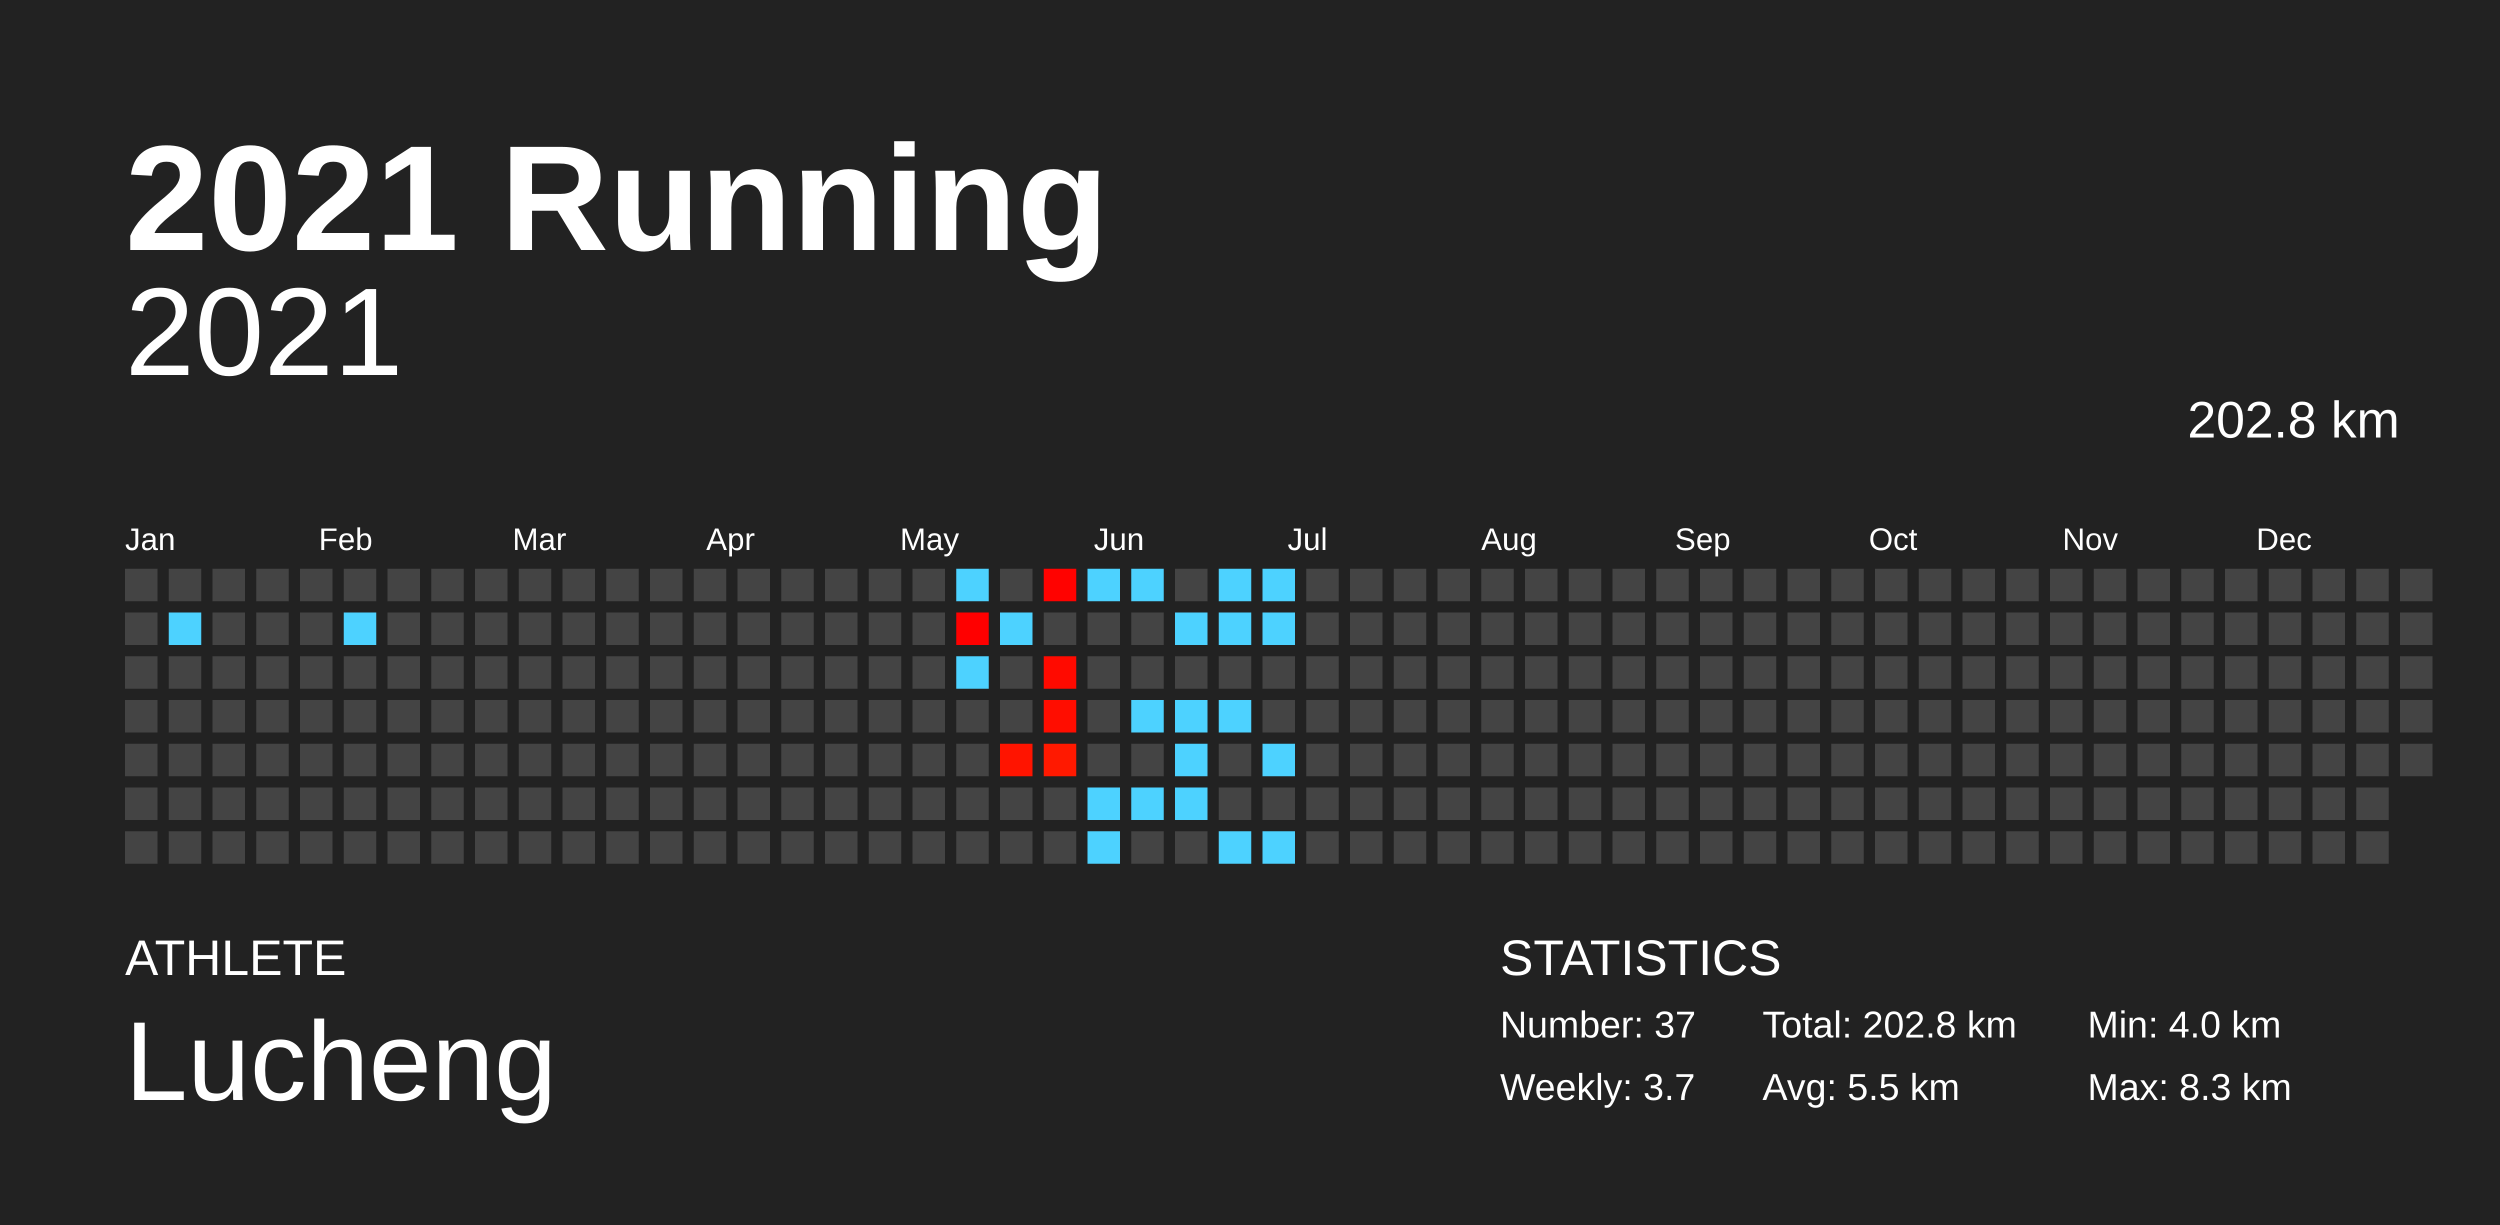
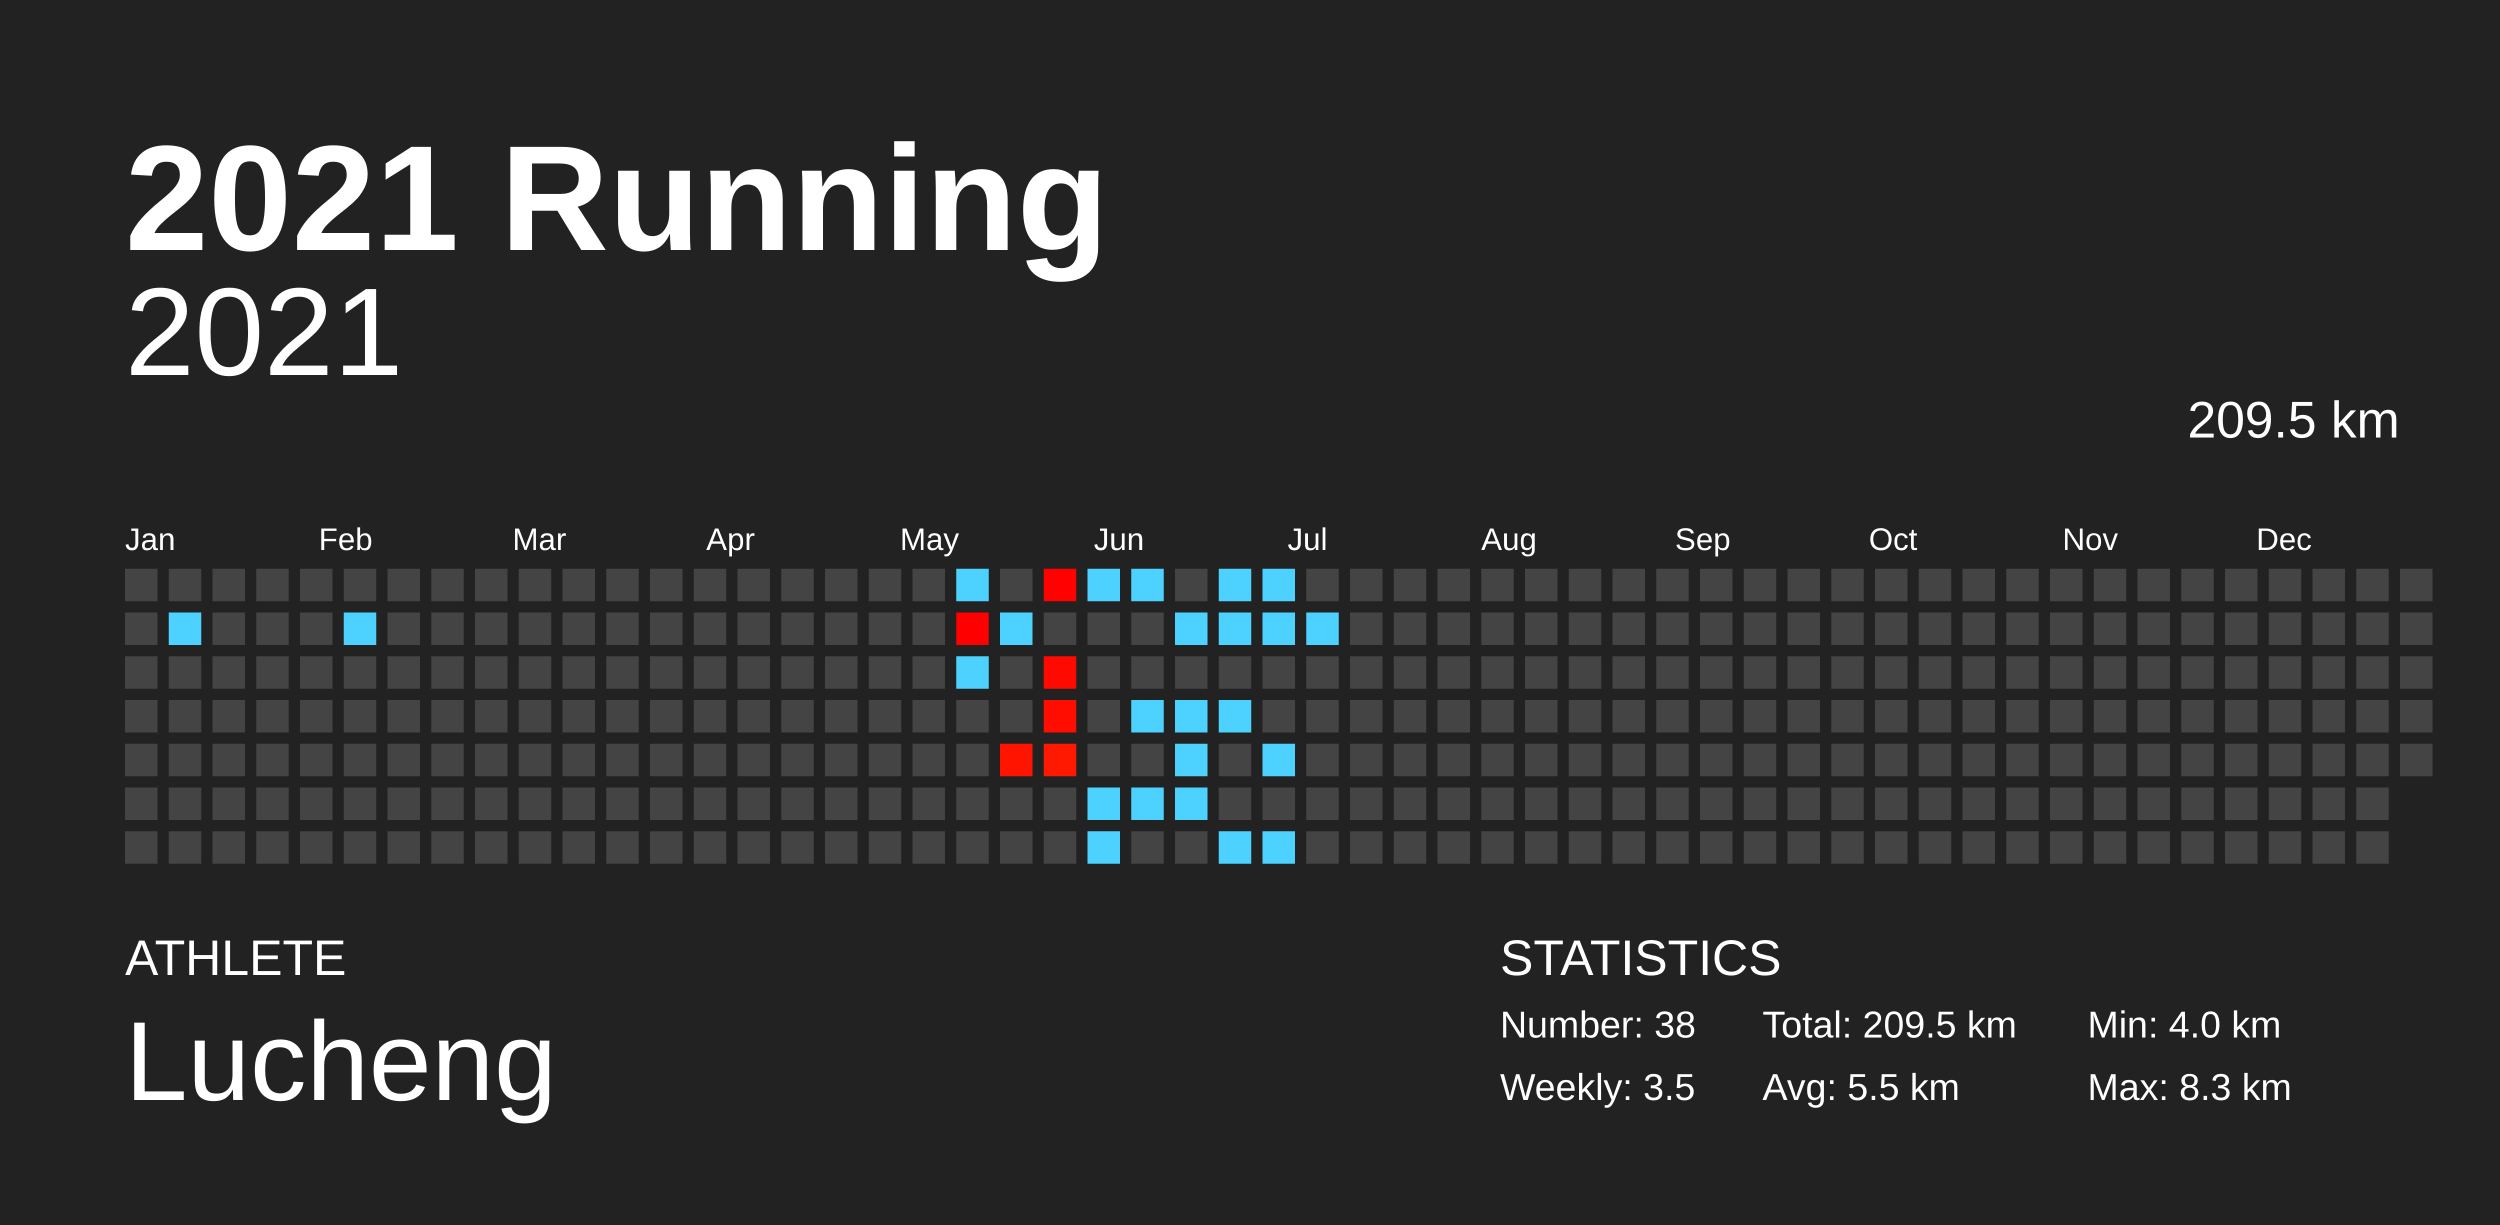
<svg xmlns="http://www.w3.org/2000/svg" baseProfile="full" height="98mm" version="1.1" viewBox="0,0,200,98" width="200mm">
  <defs />
  <rect fill="#222222" height="98" width="200" x="0" y="0" />
  <text fill="#FFFFFF" style="font-size:12px; font-family:Arial; font-weight:bold;" x="10" y="20">2021 Running</text>
  <text fill="#FFFFFF" style="font-size:4px; font-family:Arial" x="10" y="78">ATHLETE</text>
  <text fill="#FFFFFF" style="font-size:9px; font-family:Arial" x="10" y="88">Lucheng</text>
  <text fill="#FFFFFF" style="font-size:4px; font-family:Arial" x="120" y="78">STATISTICS</text>
-   <text fill="#FFFFFF" style="font-size:3px; font-family:Arial" x="120" y="83">Number: 37</text>
-   <text fill="#FFFFFF" style="font-size:3px; font-family:Arial" x="120" y="88">Weekly: 3.7</text>
-   <text fill="#FFFFFF" style="font-size:3px; font-family:Arial" x="141" y="83">Total: 202.8 km</text>
+   <text fill="#FFFFFF" style="font-size:3px; font-family:Arial" x="120" y="83">Number: 38</text>
+   <text fill="#FFFFFF" style="font-size:3px; font-family:Arial" x="120" y="88">Weekly: 3.5</text>
+   <text fill="#FFFFFF" style="font-size:3px; font-family:Arial" x="141" y="83">Total: 209.5 km</text>
  <text fill="#FFFFFF" style="font-size:3px; font-family:Arial" x="141" y="88">Avg: 5.5 km</text>
  <text fill="#FFFFFF" style="font-size:3px; font-family:Arial" x="167" y="83">Min: 4.0 km</text>
  <text fill="#FFFFFF" style="font-size:3px; font-family:Arial" x="167" y="88">Max: 8.3 km</text>
  <text alignment-baseline="hanging" fill="#FFFFFF" style="font-size:10.0px; font-family:Arial;" x="10" y="30">2021</text>
-   <text alignment-baseline="hanging" fill="#FFFFFF" style="font-size:4.125px; font-family:Arial;" x="175" y="35">202.8 km</text>
+   <text alignment-baseline="hanging" fill="#FFFFFF" style="font-size:4.125px; font-family:Arial;" x="175" y="35">209.5 km</text>
  <text fill="#FFFFFF" style="font-size:2.5px; font-family:Arial" x="10.0" y="44">Jan</text>
  <text fill="#FFFFFF" style="font-size:2.5px; font-family:Arial" x="25.5" y="44">Feb</text>
  <text fill="#FFFFFF" style="font-size:2.5px; font-family:Arial" x="41.0" y="44">Mar</text>
  <text fill="#FFFFFF" style="font-size:2.5px; font-family:Arial" x="56.5" y="44">Apr</text>
  <text fill="#FFFFFF" style="font-size:2.5px; font-family:Arial" x="72.0" y="44">May</text>
  <text fill="#FFFFFF" style="font-size:2.5px; font-family:Arial" x="87.5" y="44">Jun</text>
  <text fill="#FFFFFF" style="font-size:2.5px; font-family:Arial" x="103.0" y="44">Jul</text>
  <text fill="#FFFFFF" style="font-size:2.5px; font-family:Arial" x="118.5" y="44">Aug</text>
  <text fill="#FFFFFF" style="font-size:2.5px; font-family:Arial" x="134.0" y="44">Sep</text>
  <text fill="#FFFFFF" style="font-size:2.5px; font-family:Arial" x="149.5" y="44">Oct</text>
  <text fill="#FFFFFF" style="font-size:2.5px; font-family:Arial" x="165.0" y="44">Nov</text>
  <text fill="#FFFFFF" style="font-size:2.5px; font-family:Arial" x="180.5" y="44">Dec</text>
  <rect fill="#444444" height="2.6" width="2.6" x="10.0" y="45.5" />
  <rect fill="#444444" height="2.6" width="2.6" x="10.0" y="49.0" />
  <rect fill="#444444" height="2.6" width="2.6" x="10.0" y="52.5" />
  <rect fill="#444444" height="2.6" width="2.6" x="10.0" y="56.0" />
  <rect fill="#444444" height="2.6" width="2.6" x="10.0" y="59.5" />
  <rect fill="#444444" height="2.6" width="2.6" x="10.0" y="63.0" />
  <rect fill="#444444" height="2.6" width="2.6" x="10.0" y="66.5" />
  <rect fill="#444444" height="2.6" width="2.6" x="13.5" y="45.5" />
  <rect fill="#4dd2ff" height="2.6" width="2.6" x="13.5" y="49.0" />
  <rect fill="#444444" height="2.6" width="2.6" x="13.5" y="52.5" />
  <rect fill="#444444" height="2.6" width="2.6" x="13.5" y="56.0" />
  <rect fill="#444444" height="2.6" width="2.6" x="13.5" y="59.5" />
  <rect fill="#444444" height="2.6" width="2.6" x="13.5" y="63.0" />
  <rect fill="#444444" height="2.6" width="2.6" x="13.5" y="66.5" />
  <rect fill="#444444" height="2.6" width="2.6" x="17.0" y="45.5" />
  <rect fill="#444444" height="2.6" width="2.6" x="17.0" y="49.0" />
  <rect fill="#444444" height="2.6" width="2.6" x="17.0" y="52.5" />
  <rect fill="#444444" height="2.6" width="2.6" x="17.0" y="56.0" />
  <rect fill="#444444" height="2.6" width="2.6" x="17.0" y="59.5" />
  <rect fill="#444444" height="2.6" width="2.6" x="17.0" y="63.0" />
  <rect fill="#444444" height="2.6" width="2.6" x="17.0" y="66.5" />
  <rect fill="#444444" height="2.6" width="2.6" x="20.5" y="45.5" />
  <rect fill="#444444" height="2.6" width="2.6" x="20.5" y="49.0" />
  <rect fill="#444444" height="2.6" width="2.6" x="20.5" y="52.5" />
  <rect fill="#444444" height="2.6" width="2.6" x="20.5" y="56.0" />
  <rect fill="#444444" height="2.6" width="2.6" x="20.5" y="59.5" />
  <rect fill="#444444" height="2.6" width="2.6" x="20.5" y="63.0" />
  <rect fill="#444444" height="2.6" width="2.6" x="20.5" y="66.5" />
  <rect fill="#444444" height="2.6" width="2.6" x="24.0" y="45.5" />
  <rect fill="#444444" height="2.6" width="2.6" x="24.0" y="49.0" />
  <rect fill="#444444" height="2.6" width="2.6" x="24.0" y="52.5" />
  <rect fill="#444444" height="2.6" width="2.6" x="24.0" y="56.0" />
  <rect fill="#444444" height="2.6" width="2.6" x="24.0" y="59.5" />
  <rect fill="#444444" height="2.6" width="2.6" x="24.0" y="63.0" />
  <rect fill="#444444" height="2.6" width="2.6" x="24.0" y="66.5" />
  <rect fill="#444444" height="2.6" width="2.6" x="27.5" y="45.5" />
  <rect fill="#4dd2ff" height="2.6" width="2.6" x="27.5" y="49.0" />
  <rect fill="#444444" height="2.6" width="2.6" x="27.5" y="52.5" />
  <rect fill="#444444" height="2.6" width="2.6" x="27.5" y="56.0" />
  <rect fill="#444444" height="2.6" width="2.6" x="27.5" y="59.5" />
  <rect fill="#444444" height="2.6" width="2.6" x="27.5" y="63.0" />
  <rect fill="#444444" height="2.6" width="2.6" x="27.5" y="66.5" />
  <rect fill="#444444" height="2.6" width="2.6" x="31.0" y="45.5" />
  <rect fill="#444444" height="2.6" width="2.6" x="31.0" y="49.0" />
  <rect fill="#444444" height="2.6" width="2.6" x="31.0" y="52.5" />
  <rect fill="#444444" height="2.6" width="2.6" x="31.0" y="56.0" />
  <rect fill="#444444" height="2.6" width="2.6" x="31.0" y="59.5" />
  <rect fill="#444444" height="2.6" width="2.6" x="31.0" y="63.0" />
  <rect fill="#444444" height="2.6" width="2.6" x="31.0" y="66.5" />
  <rect fill="#444444" height="2.6" width="2.6" x="34.5" y="45.5" />
  <rect fill="#444444" height="2.6" width="2.6" x="34.5" y="49.0" />
  <rect fill="#444444" height="2.6" width="2.6" x="34.5" y="52.5" />
  <rect fill="#444444" height="2.6" width="2.6" x="34.5" y="56.0" />
  <rect fill="#444444" height="2.6" width="2.6" x="34.5" y="59.5" />
  <rect fill="#444444" height="2.6" width="2.6" x="34.5" y="63.0" />
  <rect fill="#444444" height="2.6" width="2.6" x="34.5" y="66.5" />
  <rect fill="#444444" height="2.6" width="2.6" x="38.0" y="45.5" />
  <rect fill="#444444" height="2.6" width="2.6" x="38.0" y="49.0" />
  <rect fill="#444444" height="2.6" width="2.6" x="38.0" y="52.5" />
  <rect fill="#444444" height="2.6" width="2.6" x="38.0" y="56.0" />
  <rect fill="#444444" height="2.6" width="2.6" x="38.0" y="59.5" />
  <rect fill="#444444" height="2.6" width="2.6" x="38.0" y="63.0" />
  <rect fill="#444444" height="2.6" width="2.6" x="38.0" y="66.5" />
  <rect fill="#444444" height="2.6" width="2.6" x="41.5" y="45.5" />
  <rect fill="#444444" height="2.6" width="2.6" x="41.5" y="49.0" />
  <rect fill="#444444" height="2.6" width="2.6" x="41.5" y="52.5" />
  <rect fill="#444444" height="2.6" width="2.6" x="41.5" y="56.0" />
  <rect fill="#444444" height="2.6" width="2.6" x="41.5" y="59.5" />
  <rect fill="#444444" height="2.6" width="2.6" x="41.5" y="63.0" />
  <rect fill="#444444" height="2.6" width="2.6" x="41.5" y="66.5" />
  <rect fill="#444444" height="2.6" width="2.6" x="45.0" y="45.5" />
  <rect fill="#444444" height="2.6" width="2.6" x="45.0" y="49.0" />
  <rect fill="#444444" height="2.6" width="2.6" x="45.0" y="52.5" />
  <rect fill="#444444" height="2.6" width="2.6" x="45.0" y="56.0" />
  <rect fill="#444444" height="2.6" width="2.6" x="45.0" y="59.5" />
  <rect fill="#444444" height="2.6" width="2.6" x="45.0" y="63.0" />
  <rect fill="#444444" height="2.6" width="2.6" x="45.0" y="66.5" />
  <rect fill="#444444" height="2.6" width="2.6" x="48.5" y="45.5" />
  <rect fill="#444444" height="2.6" width="2.6" x="48.5" y="49.0" />
  <rect fill="#444444" height="2.6" width="2.6" x="48.5" y="52.5" />
  <rect fill="#444444" height="2.6" width="2.6" x="48.5" y="56.0" />
  <rect fill="#444444" height="2.6" width="2.6" x="48.5" y="59.5" />
  <rect fill="#444444" height="2.6" width="2.6" x="48.5" y="63.0" />
  <rect fill="#444444" height="2.6" width="2.6" x="48.5" y="66.5" />
  <rect fill="#444444" height="2.6" width="2.6" x="52.0" y="45.5" />
  <rect fill="#444444" height="2.6" width="2.6" x="52.0" y="49.0" />
  <rect fill="#444444" height="2.6" width="2.6" x="52.0" y="52.5" />
  <rect fill="#444444" height="2.6" width="2.6" x="52.0" y="56.0" />
  <rect fill="#444444" height="2.6" width="2.6" x="52.0" y="59.5" />
  <rect fill="#444444" height="2.6" width="2.6" x="52.0" y="63.0" />
  <rect fill="#444444" height="2.6" width="2.6" x="52.0" y="66.5" />
  <rect fill="#444444" height="2.6" width="2.6" x="55.5" y="45.5" />
  <rect fill="#444444" height="2.6" width="2.6" x="55.5" y="49.0" />
  <rect fill="#444444" height="2.6" width="2.6" x="55.5" y="52.5" />
  <rect fill="#444444" height="2.6" width="2.6" x="55.5" y="56.0" />
  <rect fill="#444444" height="2.6" width="2.6" x="55.5" y="59.5" />
  <rect fill="#444444" height="2.6" width="2.6" x="55.5" y="63.0" />
  <rect fill="#444444" height="2.6" width="2.6" x="55.5" y="66.5" />
  <rect fill="#444444" height="2.6" width="2.6" x="59.0" y="45.5" />
  <rect fill="#444444" height="2.6" width="2.6" x="59.0" y="49.0" />
  <rect fill="#444444" height="2.6" width="2.6" x="59.0" y="52.5" />
  <rect fill="#444444" height="2.6" width="2.6" x="59.0" y="56.0" />
  <rect fill="#444444" height="2.6" width="2.6" x="59.0" y="59.5" />
  <rect fill="#444444" height="2.6" width="2.6" x="59.0" y="63.0" />
  <rect fill="#444444" height="2.6" width="2.6" x="59.0" y="66.5" />
  <rect fill="#444444" height="2.6" width="2.6" x="62.5" y="45.5" />
  <rect fill="#444444" height="2.6" width="2.6" x="62.5" y="49.0" />
  <rect fill="#444444" height="2.6" width="2.6" x="62.5" y="52.5" />
  <rect fill="#444444" height="2.6" width="2.6" x="62.5" y="56.0" />
  <rect fill="#444444" height="2.6" width="2.6" x="62.5" y="59.5" />
  <rect fill="#444444" height="2.6" width="2.6" x="62.5" y="63.0" />
  <rect fill="#444444" height="2.6" width="2.6" x="62.5" y="66.5" />
  <rect fill="#444444" height="2.6" width="2.6" x="66.0" y="45.5" />
  <rect fill="#444444" height="2.6" width="2.6" x="66.0" y="49.0" />
  <rect fill="#444444" height="2.6" width="2.6" x="66.0" y="52.5" />
  <rect fill="#444444" height="2.6" width="2.6" x="66.0" y="56.0" />
  <rect fill="#444444" height="2.6" width="2.6" x="66.0" y="59.5" />
  <rect fill="#444444" height="2.6" width="2.6" x="66.0" y="63.0" />
  <rect fill="#444444" height="2.6" width="2.6" x="66.0" y="66.5" />
  <rect fill="#444444" height="2.6" width="2.6" x="69.5" y="45.5" />
  <rect fill="#444444" height="2.6" width="2.6" x="69.5" y="49.0" />
  <rect fill="#444444" height="2.6" width="2.6" x="69.5" y="52.5" />
  <rect fill="#444444" height="2.6" width="2.6" x="69.5" y="56.0" />
  <rect fill="#444444" height="2.6" width="2.6" x="69.5" y="59.5" />
  <rect fill="#444444" height="2.6" width="2.6" x="69.5" y="63.0" />
  <rect fill="#444444" height="2.6" width="2.6" x="69.5" y="66.5" />
  <rect fill="#444444" height="2.6" width="2.6" x="73.0" y="45.5" />
  <rect fill="#444444" height="2.6" width="2.6" x="73.0" y="49.0" />
  <rect fill="#444444" height="2.6" width="2.6" x="73.0" y="52.5" />
  <rect fill="#444444" height="2.6" width="2.6" x="73.0" y="56.0" />
  <rect fill="#444444" height="2.6" width="2.6" x="73.0" y="59.5" />
  <rect fill="#444444" height="2.6" width="2.6" x="73.0" y="63.0" />
  <rect fill="#444444" height="2.6" width="2.6" x="73.0" y="66.5" />
  <rect fill="#4dd2ff" height="2.6" width="2.6" x="76.5" y="45.5" />
  <rect fill="#ff0000" height="2.6" width="2.6" x="76.5" y="49.0" />
  <rect fill="#4dd2ff" height="2.6" width="2.6" x="76.5" y="52.5" />
  <rect fill="#444444" height="2.6" width="2.6" x="76.5" y="56.0" />
  <rect fill="#444444" height="2.6" width="2.6" x="76.5" y="59.5" />
  <rect fill="#444444" height="2.6" width="2.6" x="76.5" y="63.0" />
  <rect fill="#444444" height="2.6" width="2.6" x="76.5" y="66.5" />
  <rect fill="#444444" height="2.6" width="2.6" x="80.0" y="45.5" />
  <rect fill="#4dd2ff" height="2.6" width="2.6" x="80.0" y="49.0" />
  <rect fill="#444444" height="2.6" width="2.6" x="80.0" y="52.5" />
  <rect fill="#444444" height="2.6" width="2.6" x="80.0" y="56.0" />
  <rect fill="#ff1400" height="2.6" width="2.6" x="80.0" y="59.5" />
  <rect fill="#444444" height="2.6" width="2.6" x="80.0" y="63.0" />
  <rect fill="#444444" height="2.6" width="2.6" x="80.0" y="66.5" />
  <rect fill="#ff0200" height="2.6" width="2.6" x="83.5" y="45.5" />
  <rect fill="#444444" height="2.6" width="2.6" x="83.5" y="49.0" />
  <rect fill="#ff0a00" height="2.6" width="2.6" x="83.5" y="52.5" />
  <rect fill="#ff0d00" height="2.6" width="2.6" x="83.5" y="56.0" />
  <rect fill="#ff1900" height="2.6" width="2.6" x="83.5" y="59.5" />
  <rect fill="#444444" height="2.6" width="2.6" x="83.5" y="63.0" />
  <rect fill="#444444" height="2.6" width="2.6" x="83.5" y="66.5" />
  <rect fill="#4dd2ff" height="2.6" width="2.6" x="87.0" y="45.5" />
  <rect fill="#444444" height="2.6" width="2.6" x="87.0" y="49.0" />
  <rect fill="#444444" height="2.6" width="2.6" x="87.0" y="52.5" />
  <rect fill="#444444" height="2.6" width="2.6" x="87.0" y="56.0" />
  <rect fill="#444444" height="2.6" width="2.6" x="87.0" y="59.5" />
  <rect fill="#4dd2ff" height="2.6" width="2.6" x="87.0" y="63.0" />
  <rect fill="#4dd2ff" height="2.6" width="2.6" x="87.0" y="66.5" />
  <rect fill="#4dd2ff" height="2.6" width="2.6" x="90.5" y="45.5" />
  <rect fill="#444444" height="2.6" width="2.6" x="90.5" y="49.0" />
  <rect fill="#444444" height="2.6" width="2.6" x="90.5" y="52.5" />
  <rect fill="#4dd2ff" height="2.6" width="2.6" x="90.5" y="56.0" />
  <rect fill="#444444" height="2.6" width="2.6" x="90.5" y="59.5" />
  <rect fill="#4dd2ff" height="2.6" width="2.6" x="90.5" y="63.0" />
  <rect fill="#444444" height="2.6" width="2.6" x="90.5" y="66.5" />
  <rect fill="#444444" height="2.6" width="2.6" x="94.0" y="45.5" />
  <rect fill="#4dd2ff" height="2.6" width="2.6" x="94.0" y="49.0" />
  <rect fill="#444444" height="2.6" width="2.6" x="94.0" y="52.5" />
  <rect fill="#4dd2ff" height="2.6" width="2.6" x="94.0" y="56.0" />
  <rect fill="#4dd2ff" height="2.6" width="2.6" x="94.0" y="59.5" />
  <rect fill="#4dd2ff" height="2.6" width="2.6" x="94.0" y="63.0" />
  <rect fill="#444444" height="2.6" width="2.6" x="94.0" y="66.5" />
  <rect fill="#4dd2ff" height="2.6" width="2.6" x="97.5" y="45.5" />
  <rect fill="#4dd2ff" height="2.6" width="2.6" x="97.5" y="49.0" />
  <rect fill="#444444" height="2.6" width="2.6" x="97.5" y="52.5" />
  <rect fill="#4dd2ff" height="2.6" width="2.6" x="97.5" y="56.0" />
  <rect fill="#444444" height="2.6" width="2.6" x="97.5" y="59.5" />
  <rect fill="#444444" height="2.6" width="2.6" x="97.5" y="63.0" />
  <rect fill="#4dd2ff" height="2.6" width="2.6" x="97.5" y="66.5" />
  <rect fill="#4dd2ff" height="2.6" width="2.6" x="101.0" y="45.5" />
  <rect fill="#4dd2ff" height="2.6" width="2.6" x="101.0" y="49.0" />
  <rect fill="#444444" height="2.6" width="2.6" x="101.0" y="52.5" />
  <rect fill="#444444" height="2.6" width="2.6" x="101.0" y="56.0" />
  <rect fill="#4dd2ff" height="2.6" width="2.6" x="101.0" y="59.5" />
  <rect fill="#444444" height="2.6" width="2.6" x="101.0" y="63.0" />
  <rect fill="#4dd2ff" height="2.6" width="2.6" x="101.0" y="66.5" />
  <rect fill="#444444" height="2.6" width="2.6" x="104.5" y="45.5" />
-   <rect fill="#444444" height="2.6" width="2.6" x="104.5" y="49.0" />
+   <rect fill="#4dd2ff" height="2.6" width="2.6" x="104.5" y="49.0" />
  <rect fill="#444444" height="2.6" width="2.6" x="104.5" y="52.5" />
  <rect fill="#444444" height="2.6" width="2.6" x="104.5" y="56.0" />
  <rect fill="#444444" height="2.6" width="2.6" x="104.5" y="59.5" />
  <rect fill="#444444" height="2.6" width="2.6" x="104.5" y="63.0" />
  <rect fill="#444444" height="2.6" width="2.6" x="104.5" y="66.5" />
  <rect fill="#444444" height="2.6" width="2.6" x="108.0" y="45.5" />
  <rect fill="#444444" height="2.6" width="2.6" x="108.0" y="49.0" />
  <rect fill="#444444" height="2.6" width="2.6" x="108.0" y="52.5" />
  <rect fill="#444444" height="2.6" width="2.6" x="108.0" y="56.0" />
  <rect fill="#444444" height="2.6" width="2.6" x="108.0" y="59.5" />
  <rect fill="#444444" height="2.6" width="2.6" x="108.0" y="63.0" />
  <rect fill="#444444" height="2.6" width="2.6" x="108.0" y="66.5" />
  <rect fill="#444444" height="2.6" width="2.6" x="111.5" y="45.5" />
  <rect fill="#444444" height="2.6" width="2.6" x="111.5" y="49.0" />
  <rect fill="#444444" height="2.6" width="2.6" x="111.5" y="52.5" />
  <rect fill="#444444" height="2.6" width="2.6" x="111.5" y="56.0" />
  <rect fill="#444444" height="2.6" width="2.6" x="111.5" y="59.5" />
  <rect fill="#444444" height="2.6" width="2.6" x="111.5" y="63.0" />
  <rect fill="#444444" height="2.6" width="2.6" x="111.5" y="66.5" />
  <rect fill="#444444" height="2.6" width="2.6" x="115.0" y="45.5" />
  <rect fill="#444444" height="2.6" width="2.6" x="115.0" y="49.0" />
  <rect fill="#444444" height="2.6" width="2.6" x="115.0" y="52.5" />
  <rect fill="#444444" height="2.6" width="2.6" x="115.0" y="56.0" />
  <rect fill="#444444" height="2.6" width="2.6" x="115.0" y="59.5" />
  <rect fill="#444444" height="2.6" width="2.6" x="115.0" y="63.0" />
  <rect fill="#444444" height="2.6" width="2.6" x="115.0" y="66.5" />
  <rect fill="#444444" height="2.6" width="2.6" x="118.5" y="45.5" />
  <rect fill="#444444" height="2.6" width="2.6" x="118.5" y="49.0" />
  <rect fill="#444444" height="2.6" width="2.6" x="118.5" y="52.5" />
  <rect fill="#444444" height="2.6" width="2.6" x="118.5" y="56.0" />
  <rect fill="#444444" height="2.6" width="2.6" x="118.5" y="59.5" />
  <rect fill="#444444" height="2.6" width="2.6" x="118.5" y="63.0" />
  <rect fill="#444444" height="2.6" width="2.6" x="118.5" y="66.5" />
  <rect fill="#444444" height="2.6" width="2.6" x="122.0" y="45.5" />
  <rect fill="#444444" height="2.6" width="2.6" x="122.0" y="49.0" />
  <rect fill="#444444" height="2.6" width="2.6" x="122.0" y="52.5" />
  <rect fill="#444444" height="2.6" width="2.6" x="122.0" y="56.0" />
  <rect fill="#444444" height="2.6" width="2.6" x="122.0" y="59.5" />
  <rect fill="#444444" height="2.6" width="2.6" x="122.0" y="63.0" />
  <rect fill="#444444" height="2.6" width="2.6" x="122.0" y="66.5" />
  <rect fill="#444444" height="2.6" width="2.6" x="125.5" y="45.5" />
  <rect fill="#444444" height="2.6" width="2.6" x="125.5" y="49.0" />
  <rect fill="#444444" height="2.6" width="2.6" x="125.5" y="52.5" />
  <rect fill="#444444" height="2.6" width="2.6" x="125.5" y="56.0" />
  <rect fill="#444444" height="2.6" width="2.6" x="125.5" y="59.5" />
  <rect fill="#444444" height="2.6" width="2.6" x="125.5" y="63.0" />
  <rect fill="#444444" height="2.6" width="2.6" x="125.5" y="66.5" />
  <rect fill="#444444" height="2.6" width="2.6" x="129.0" y="45.5" />
  <rect fill="#444444" height="2.6" width="2.6" x="129.0" y="49.0" />
  <rect fill="#444444" height="2.6" width="2.6" x="129.0" y="52.5" />
  <rect fill="#444444" height="2.6" width="2.6" x="129.0" y="56.0" />
  <rect fill="#444444" height="2.6" width="2.6" x="129.0" y="59.5" />
  <rect fill="#444444" height="2.6" width="2.6" x="129.0" y="63.0" />
  <rect fill="#444444" height="2.6" width="2.6" x="129.0" y="66.5" />
  <rect fill="#444444" height="2.6" width="2.6" x="132.5" y="45.5" />
  <rect fill="#444444" height="2.6" width="2.6" x="132.5" y="49.0" />
  <rect fill="#444444" height="2.6" width="2.6" x="132.5" y="52.5" />
  <rect fill="#444444" height="2.6" width="2.6" x="132.5" y="56.0" />
  <rect fill="#444444" height="2.6" width="2.6" x="132.5" y="59.5" />
  <rect fill="#444444" height="2.6" width="2.6" x="132.5" y="63.0" />
  <rect fill="#444444" height="2.6" width="2.6" x="132.5" y="66.5" />
  <rect fill="#444444" height="2.6" width="2.6" x="136.0" y="45.5" />
  <rect fill="#444444" height="2.6" width="2.6" x="136.0" y="49.0" />
  <rect fill="#444444" height="2.6" width="2.6" x="136.0" y="52.5" />
  <rect fill="#444444" height="2.6" width="2.6" x="136.0" y="56.0" />
  <rect fill="#444444" height="2.6" width="2.6" x="136.0" y="59.5" />
  <rect fill="#444444" height="2.6" width="2.6" x="136.0" y="63.0" />
  <rect fill="#444444" height="2.6" width="2.6" x="136.0" y="66.5" />
  <rect fill="#444444" height="2.6" width="2.6" x="139.5" y="45.5" />
  <rect fill="#444444" height="2.6" width="2.6" x="139.5" y="49.0" />
  <rect fill="#444444" height="2.6" width="2.6" x="139.5" y="52.5" />
  <rect fill="#444444" height="2.6" width="2.6" x="139.5" y="56.0" />
  <rect fill="#444444" height="2.6" width="2.6" x="139.5" y="59.5" />
  <rect fill="#444444" height="2.6" width="2.6" x="139.5" y="63.0" />
  <rect fill="#444444" height="2.6" width="2.6" x="139.5" y="66.5" />
  <rect fill="#444444" height="2.6" width="2.6" x="143.0" y="45.5" />
  <rect fill="#444444" height="2.6" width="2.6" x="143.0" y="49.0" />
  <rect fill="#444444" height="2.6" width="2.6" x="143.0" y="52.5" />
  <rect fill="#444444" height="2.6" width="2.6" x="143.0" y="56.0" />
  <rect fill="#444444" height="2.6" width="2.6" x="143.0" y="59.5" />
  <rect fill="#444444" height="2.6" width="2.6" x="143.0" y="63.0" />
  <rect fill="#444444" height="2.6" width="2.6" x="143.0" y="66.5" />
  <rect fill="#444444" height="2.6" width="2.6" x="146.5" y="45.5" />
  <rect fill="#444444" height="2.6" width="2.6" x="146.5" y="49.0" />
  <rect fill="#444444" height="2.6" width="2.6" x="146.5" y="52.5" />
  <rect fill="#444444" height="2.6" width="2.6" x="146.5" y="56.0" />
  <rect fill="#444444" height="2.6" width="2.6" x="146.5" y="59.5" />
  <rect fill="#444444" height="2.6" width="2.6" x="146.5" y="63.0" />
  <rect fill="#444444" height="2.6" width="2.6" x="146.5" y="66.5" />
  <rect fill="#444444" height="2.6" width="2.6" x="150.0" y="45.5" />
  <rect fill="#444444" height="2.6" width="2.6" x="150.0" y="49.0" />
  <rect fill="#444444" height="2.6" width="2.6" x="150.0" y="52.5" />
  <rect fill="#444444" height="2.6" width="2.6" x="150.0" y="56.0" />
  <rect fill="#444444" height="2.6" width="2.6" x="150.0" y="59.5" />
  <rect fill="#444444" height="2.6" width="2.6" x="150.0" y="63.0" />
  <rect fill="#444444" height="2.6" width="2.6" x="150.0" y="66.5" />
  <rect fill="#444444" height="2.6" width="2.6" x="153.5" y="45.5" />
  <rect fill="#444444" height="2.6" width="2.6" x="153.5" y="49.0" />
  <rect fill="#444444" height="2.6" width="2.6" x="153.5" y="52.5" />
  <rect fill="#444444" height="2.6" width="2.6" x="153.5" y="56.0" />
  <rect fill="#444444" height="2.6" width="2.6" x="153.5" y="59.5" />
  <rect fill="#444444" height="2.6" width="2.6" x="153.5" y="63.0" />
  <rect fill="#444444" height="2.6" width="2.6" x="153.5" y="66.5" />
  <rect fill="#444444" height="2.6" width="2.6" x="157.0" y="45.5" />
  <rect fill="#444444" height="2.6" width="2.6" x="157.0" y="49.0" />
  <rect fill="#444444" height="2.6" width="2.6" x="157.0" y="52.5" />
  <rect fill="#444444" height="2.6" width="2.6" x="157.0" y="56.0" />
  <rect fill="#444444" height="2.6" width="2.6" x="157.0" y="59.5" />
  <rect fill="#444444" height="2.6" width="2.6" x="157.0" y="63.0" />
  <rect fill="#444444" height="2.6" width="2.6" x="157.0" y="66.5" />
  <rect fill="#444444" height="2.6" width="2.6" x="160.5" y="45.5" />
  <rect fill="#444444" height="2.6" width="2.6" x="160.5" y="49.0" />
  <rect fill="#444444" height="2.6" width="2.6" x="160.5" y="52.5" />
  <rect fill="#444444" height="2.6" width="2.6" x="160.5" y="56.0" />
  <rect fill="#444444" height="2.6" width="2.6" x="160.5" y="59.5" />
  <rect fill="#444444" height="2.6" width="2.6" x="160.5" y="63.0" />
  <rect fill="#444444" height="2.6" width="2.6" x="160.5" y="66.5" />
  <rect fill="#444444" height="2.6" width="2.6" x="164.0" y="45.5" />
  <rect fill="#444444" height="2.6" width="2.6" x="164.0" y="49.0" />
  <rect fill="#444444" height="2.6" width="2.6" x="164.0" y="52.5" />
  <rect fill="#444444" height="2.6" width="2.6" x="164.0" y="56.0" />
  <rect fill="#444444" height="2.6" width="2.6" x="164.0" y="59.5" />
  <rect fill="#444444" height="2.6" width="2.6" x="164.0" y="63.0" />
  <rect fill="#444444" height="2.6" width="2.6" x="164.0" y="66.5" />
  <rect fill="#444444" height="2.6" width="2.6" x="167.5" y="45.5" />
  <rect fill="#444444" height="2.6" width="2.6" x="167.5" y="49.0" />
  <rect fill="#444444" height="2.6" width="2.6" x="167.5" y="52.5" />
  <rect fill="#444444" height="2.6" width="2.6" x="167.5" y="56.0" />
  <rect fill="#444444" height="2.6" width="2.6" x="167.5" y="59.5" />
  <rect fill="#444444" height="2.6" width="2.6" x="167.5" y="63.0" />
  <rect fill="#444444" height="2.6" width="2.6" x="167.5" y="66.5" />
  <rect fill="#444444" height="2.6" width="2.6" x="171.0" y="45.5" />
  <rect fill="#444444" height="2.6" width="2.6" x="171.0" y="49.0" />
  <rect fill="#444444" height="2.6" width="2.6" x="171.0" y="52.5" />
  <rect fill="#444444" height="2.6" width="2.6" x="171.0" y="56.0" />
  <rect fill="#444444" height="2.6" width="2.6" x="171.0" y="59.5" />
  <rect fill="#444444" height="2.6" width="2.6" x="171.0" y="63.0" />
  <rect fill="#444444" height="2.6" width="2.6" x="171.0" y="66.5" />
  <rect fill="#444444" height="2.6" width="2.6" x="174.5" y="45.5" />
  <rect fill="#444444" height="2.6" width="2.6" x="174.5" y="49.0" />
  <rect fill="#444444" height="2.6" width="2.6" x="174.5" y="52.5" />
  <rect fill="#444444" height="2.6" width="2.6" x="174.5" y="56.0" />
  <rect fill="#444444" height="2.6" width="2.6" x="174.5" y="59.5" />
  <rect fill="#444444" height="2.6" width="2.6" x="174.5" y="63.0" />
  <rect fill="#444444" height="2.6" width="2.6" x="174.5" y="66.5" />
  <rect fill="#444444" height="2.6" width="2.6" x="178.0" y="45.5" />
  <rect fill="#444444" height="2.6" width="2.6" x="178.0" y="49.0" />
  <rect fill="#444444" height="2.6" width="2.6" x="178.0" y="52.5" />
  <rect fill="#444444" height="2.6" width="2.6" x="178.0" y="56.0" />
  <rect fill="#444444" height="2.6" width="2.6" x="178.0" y="59.5" />
  <rect fill="#444444" height="2.6" width="2.6" x="178.0" y="63.0" />
  <rect fill="#444444" height="2.6" width="2.6" x="178.0" y="66.5" />
  <rect fill="#444444" height="2.6" width="2.6" x="181.5" y="45.5" />
  <rect fill="#444444" height="2.6" width="2.6" x="181.5" y="49.0" />
  <rect fill="#444444" height="2.6" width="2.6" x="181.5" y="52.5" />
  <rect fill="#444444" height="2.6" width="2.6" x="181.5" y="56.0" />
  <rect fill="#444444" height="2.6" width="2.6" x="181.5" y="59.5" />
  <rect fill="#444444" height="2.6" width="2.6" x="181.5" y="63.0" />
  <rect fill="#444444" height="2.6" width="2.6" x="181.5" y="66.5" />
  <rect fill="#444444" height="2.6" width="2.6" x="185.0" y="45.5" />
  <rect fill="#444444" height="2.6" width="2.6" x="185.0" y="49.0" />
  <rect fill="#444444" height="2.6" width="2.6" x="185.0" y="52.5" />
  <rect fill="#444444" height="2.6" width="2.6" x="185.0" y="56.0" />
  <rect fill="#444444" height="2.6" width="2.6" x="185.0" y="59.5" />
  <rect fill="#444444" height="2.6" width="2.6" x="185.0" y="63.0" />
  <rect fill="#444444" height="2.6" width="2.6" x="185.0" y="66.5" />
  <rect fill="#444444" height="2.6" width="2.6" x="188.5" y="45.5" />
  <rect fill="#444444" height="2.6" width="2.6" x="188.5" y="49.0" />
  <rect fill="#444444" height="2.6" width="2.6" x="188.5" y="52.5" />
  <rect fill="#444444" height="2.6" width="2.6" x="188.5" y="56.0" />
  <rect fill="#444444" height="2.6" width="2.6" x="188.5" y="59.5" />
  <rect fill="#444444" height="2.6" width="2.6" x="188.5" y="63.0" />
  <rect fill="#444444" height="2.6" width="2.6" x="188.5" y="66.5" />
  <rect fill="#444444" height="2.6" width="2.6" x="192.0" y="45.5" />
  <rect fill="#444444" height="2.6" width="2.6" x="192.0" y="49.0" />
  <rect fill="#444444" height="2.6" width="2.6" x="192.0" y="52.5" />
  <rect fill="#444444" height="2.6" width="2.6" x="192.0" y="56.0" />
  <rect fill="#444444" height="2.6" width="2.6" x="192.0" y="59.5" />
</svg>
